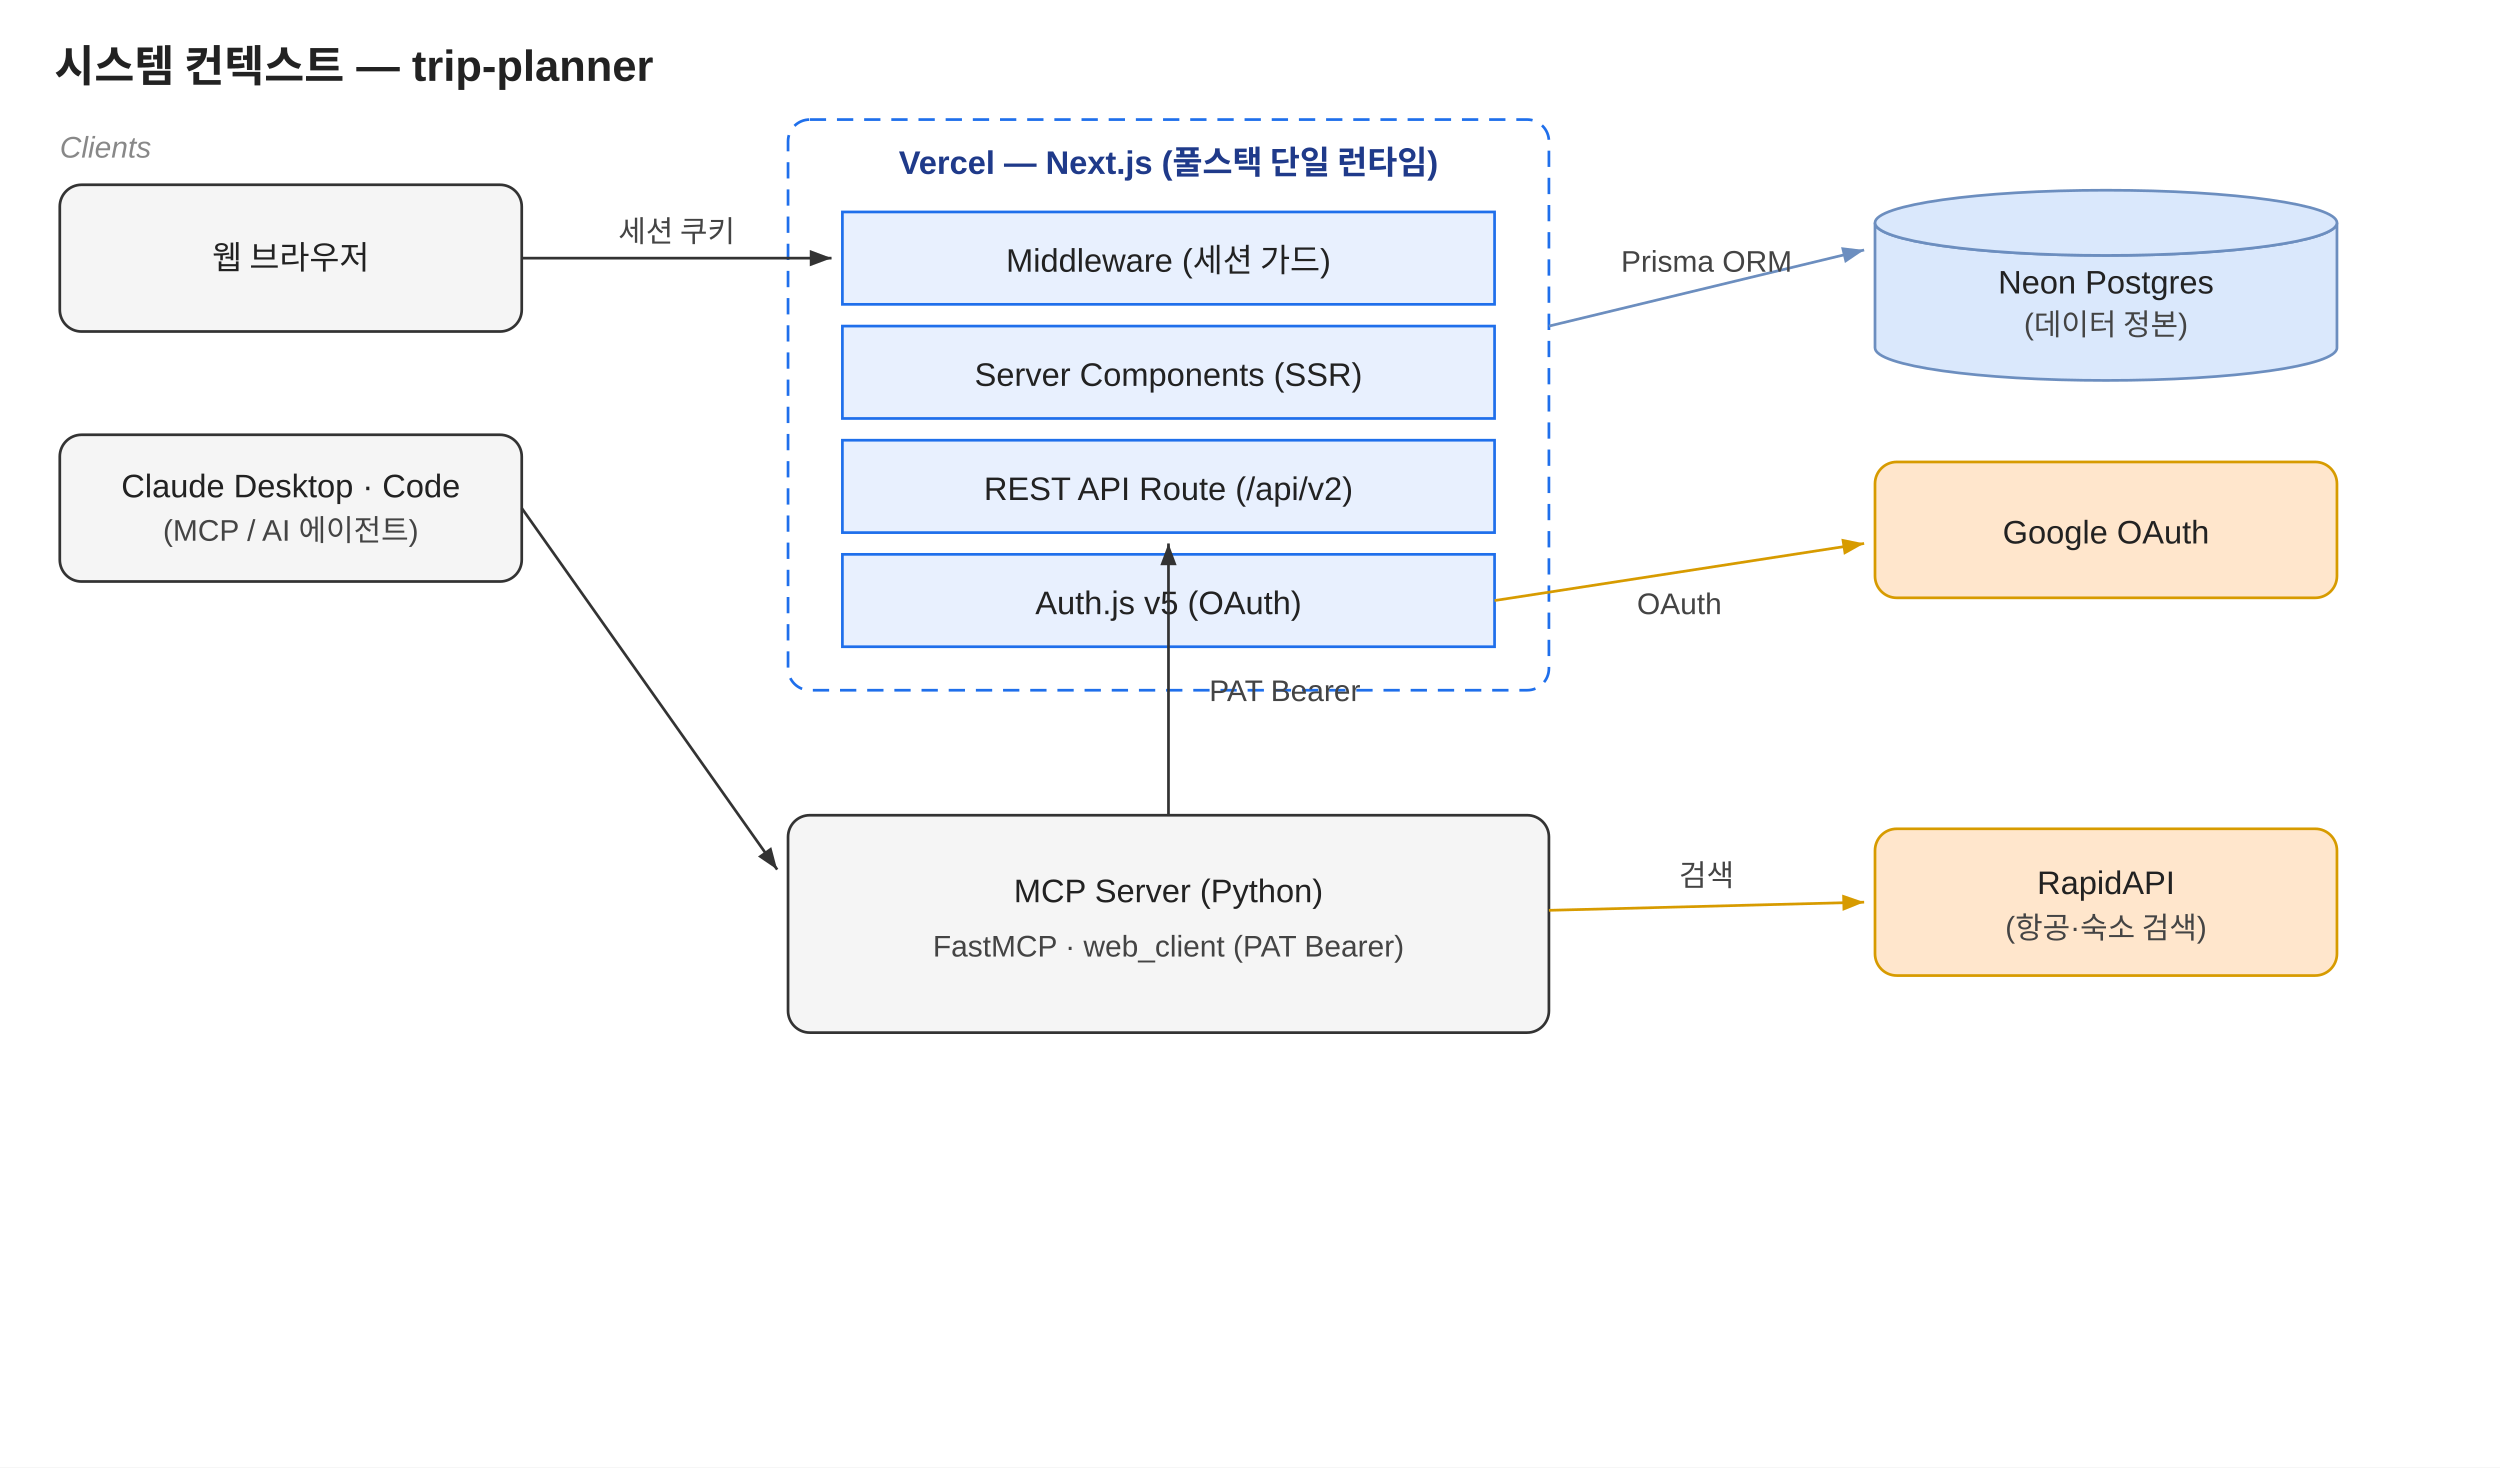
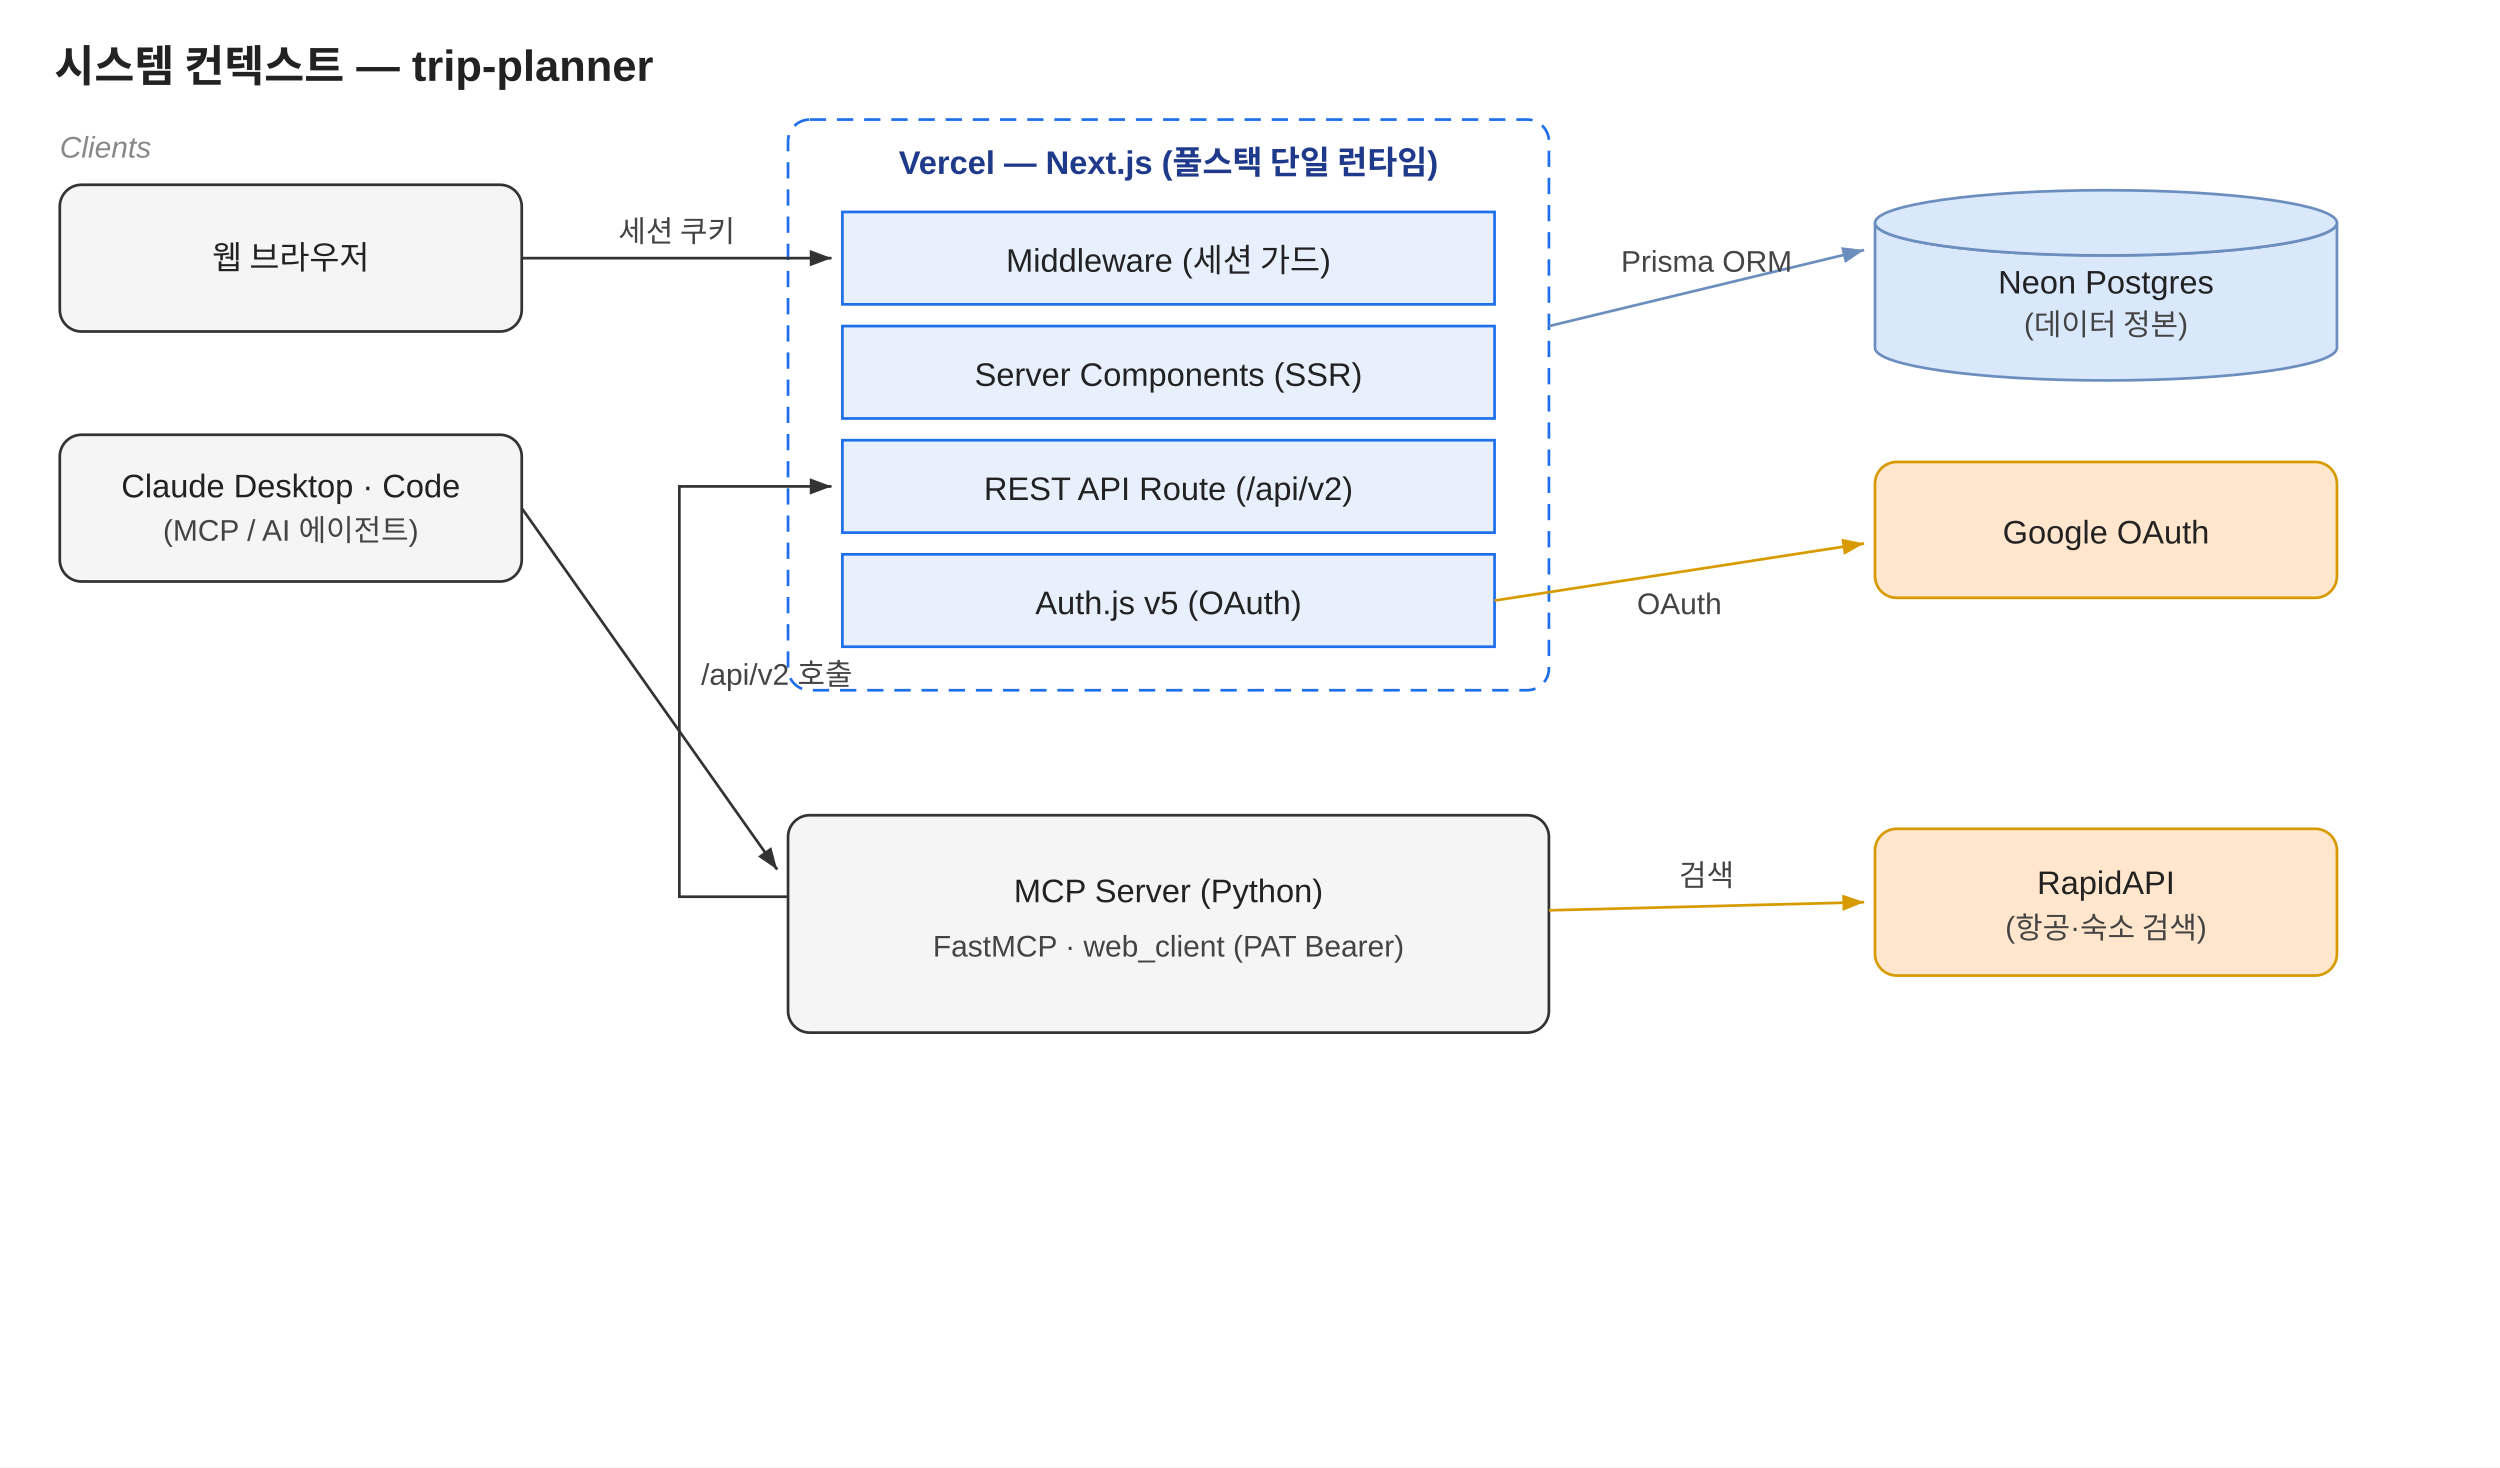
- <svg xmlns="http://www.w3.org/2000/svg" width="920" height="540" viewBox="0 0 920 540" content="&lt;mxfile host=&quot;app.diagrams.net&quot;&gt;&lt;diagram name=&quot;system-context&quot; id=&quot;sysctx&quot;&gt;&lt;mxGraphModel dx=&quot;920&quot; dy=&quot;540&quot; grid=&quot;0&quot; gridSize=&quot;10&quot; guides=&quot;1&quot; tooltips=&quot;1&quot; connect=&quot;1&quot; arrows=&quot;1&quot; fold=&quot;1&quot; page=&quot;1&quot; pageScale=&quot;1&quot; pageWidth=&quot;920&quot; pageHeight=&quot;540&quot; math=&quot;0&quot; shadow=&quot;0&quot;&gt;&lt;root&gt;&lt;mxCell id=&quot;0&quot;/&gt;&lt;mxCell id=&quot;1&quot; parent=&quot;0&quot;/&gt;&lt;mxCell id=&quot;tt&quot; value=&quot;시스템 컨텍스트 — trip-planner&quot; style=&quot;text;html=1;fontSize=16;fontStyle=1;align=left&quot; vertex=&quot;1&quot; parent=&quot;1&quot;&gt;&lt;mxGeometry x=&quot;20&quot; y=&quot;12&quot; width=&quot;400&quot; height=&quot;24&quot; as=&quot;geometry&quot;/&gt;&lt;/mxCell&gt;&lt;mxCell id=&quot;cl&quot; value=&quot;Clients&quot; style=&quot;text;html=1;fontStyle=2;fontColor=#666;align=left&quot; vertex=&quot;1&quot; parent=&quot;1&quot;&gt;&lt;mxGeometry x=&quot;22&quot; y=&quot;44&quot; width=&quot;120&quot; height=&quot;20&quot; as=&quot;geometry&quot;/&gt;&lt;/mxCell&gt;&lt;mxCell id=&quot;web&quot; value=&quot;웹 브라우저&quot; style=&quot;rounded=1;whiteSpace=wrap;html=1;fillColor=#f5f5f5;strokeColor=#333333&quot; vertex=&quot;1&quot; parent=&quot;1&quot;&gt;&lt;mxGeometry x=&quot;22&quot; y=&quot;68&quot; width=&quot;170&quot; height=&quot;54&quot; as=&quot;geometry&quot;/&gt;&lt;/mxCell&gt;&lt;mxCell id=&quot;mcpcli&quot; value=&quot;Claude Desktop · Code&#10;(MCP / AI 에이전트)&quot; style=&quot;rounded=1;whiteSpace=wrap;html=1;fillColor=#f5f5f5;strokeColor=#333333&quot; vertex=&quot;1&quot; parent=&quot;1&quot;&gt;&lt;mxGeometry x=&quot;22&quot; y=&quot;160&quot; width=&quot;170&quot; height=&quot;54&quot; as=&quot;geometry&quot;/&gt;&lt;/mxCell&gt;&lt;mxCell id=&quot;vc&quot; value=&quot;Vercel — Next.js (풀스택 단일 런타임)&quot; style=&quot;rounded=1;whiteSpace=wrap;html=1;dashed=1;fillColor=none;strokeColor=#1f6feb;verticalAlign=top;fontStyle=1;align=center&quot; vertex=&quot;1&quot; parent=&quot;1&quot;&gt;&lt;mxGeometry x=&quot;290&quot; y=&quot;44&quot; width=&quot;280&quot; height=&quot;210&quot; as=&quot;geometry&quot;/&gt;&lt;/mxCell&gt;&lt;mxCell id=&quot;mw&quot; value=&quot;Middleware (세션 가드)&quot; style=&quot;rounded=0;whiteSpace=wrap;html=1;fillColor=#e8f0fe;strokeColor=#1f6feb&quot; vertex=&quot;1&quot; parent=&quot;1&quot;&gt;&lt;mxGeometry x=&quot;310&quot; y=&quot;78&quot; width=&quot;240&quot; height=&quot;34&quot; as=&quot;geometry&quot;/&gt;&lt;/mxCell&gt;&lt;mxCell id=&quot;rsc&quot; value=&quot;Server Components (SSR)&quot; style=&quot;rounded=0;whiteSpace=wrap;html=1;fillColor=#e8f0fe;strokeColor=#1f6feb&quot; vertex=&quot;1&quot; parent=&quot;1&quot;&gt;&lt;mxGeometry x=&quot;310&quot; y=&quot;120&quot; width=&quot;240&quot; height=&quot;34&quot; as=&quot;geometry&quot;/&gt;&lt;/mxCell&gt;&lt;mxCell id=&quot;api&quot; value=&quot;REST API Route (/api/v2)&quot; style=&quot;rounded=0;whiteSpace=wrap;html=1;fillColor=#e8f0fe;strokeColor=#1f6feb&quot; vertex=&quot;1&quot; parent=&quot;1&quot;&gt;&lt;mxGeometry x=&quot;310&quot; y=&quot;162&quot; width=&quot;240&quot; height=&quot;34&quot; as=&quot;geometry&quot;/&gt;&lt;/mxCell&gt;&lt;mxCell id=&quot;auth&quot; value=&quot;Auth.js v5 (OAuth)&quot; style=&quot;rounded=0;whiteSpace=wrap;html=1;fillColor=#e8f0fe;strokeColor=#1f6feb&quot; vertex=&quot;1&quot; parent=&quot;1&quot;&gt;&lt;mxGeometry x=&quot;310&quot; y=&quot;204&quot; width=&quot;240&quot; height=&quot;34&quot; as=&quot;geometry&quot;/&gt;&lt;/mxCell&gt;&lt;mxCell id=&quot;mcp&quot; value=&quot;MCP Server (Python)&#10;FastMCP · web_client (PAT Bearer)&quot; style=&quot;rounded=1;whiteSpace=wrap;html=1;fillColor=#f5f5f5;strokeColor=#333333&quot; vertex=&quot;1&quot; parent=&quot;1&quot;&gt;&lt;mxGeometry x=&quot;290&quot; y=&quot;300&quot; width=&quot;280&quot; height=&quot;80&quot; as=&quot;geometry&quot;/&gt;&lt;/mxCell&gt;&lt;mxCell id=&quot;db&quot; value=&quot;Neon Postgres&#10;(데이터 정본)&quot; style=&quot;shape=cylinder3;whiteSpace=wrap;html=1;fillColor=#dae8fc;strokeColor=#6c8ebf&quot; vertex=&quot;1&quot; parent=&quot;1&quot;&gt;&lt;mxGeometry x=&quot;690&quot; y=&quot;70&quot; width=&quot;170&quot; height=&quot;70&quot; as=&quot;geometry&quot;/&gt;&lt;/mxCell&gt;&lt;mxCell id=&quot;goog&quot; value=&quot;Google OAuth&quot; style=&quot;rounded=1;whiteSpace=wrap;html=1;fillColor=#ffe6cc;strokeColor=#d79b00&quot; vertex=&quot;1&quot; parent=&quot;1&quot;&gt;&lt;mxGeometry x=&quot;690&quot; y=&quot;170&quot; width=&quot;170&quot; height=&quot;50&quot; as=&quot;geometry&quot;/&gt;&lt;/mxCell&gt;&lt;mxCell id=&quot;rapid&quot; value=&quot;RapidAPI&#10;(항공·숙소 검색)&quot; style=&quot;rounded=1;whiteSpace=wrap;html=1;fillColor=#ffe6cc;strokeColor=#d79b00&quot; vertex=&quot;1&quot; parent=&quot;1&quot;&gt;&lt;mxGeometry x=&quot;690&quot; y=&quot;305&quot; width=&quot;170&quot; height=&quot;54&quot; as=&quot;geometry&quot;/&gt;&lt;/mxCell&gt;&lt;mxCell id=&quot;e1&quot; value=&quot;세션 쿠키&quot; style=&quot;endArrow=block;html=1;strokeColor=#333333&quot; edge=&quot;1&quot; parent=&quot;1&quot; source=&quot;web&quot; target=&quot;mw&quot;&gt;&lt;mxGeometry relative=&quot;1&quot; as=&quot;geometry&quot;/&gt;&lt;/mxCell&gt;&lt;mxCell id=&quot;e2&quot; value=&quot;&quot; style=&quot;endArrow=block;html=1;strokeColor=#333333&quot; edge=&quot;1&quot; parent=&quot;1&quot; source=&quot;mcpcli&quot; target=&quot;mcp&quot;&gt;&lt;mxGeometry relative=&quot;1&quot; as=&quot;geometry&quot;/&gt;&lt;/mxCell&gt;&lt;mxCell id=&quot;e3&quot; value=&quot;PAT Bearer&quot; style=&quot;endArrow=block;html=1;strokeColor=#333333&quot; edge=&quot;1&quot; parent=&quot;1&quot; source=&quot;mcp&quot; target=&quot;api&quot;&gt;&lt;mxGeometry relative=&quot;1&quot; as=&quot;geometry&quot;/&gt;&lt;/mxCell&gt;&lt;mxCell id=&quot;e4&quot; value=&quot;검색&quot; style=&quot;endArrow=block;html=1;strokeColor=#d79b00&quot; edge=&quot;1&quot; parent=&quot;1&quot; source=&quot;mcp&quot; target=&quot;rapid&quot;&gt;&lt;mxGeometry relative=&quot;1&quot; as=&quot;geometry&quot;/&gt;&lt;/mxCell&gt;&lt;mxCell id=&quot;e5&quot; value=&quot;Prisma ORM&quot; style=&quot;endArrow=block;html=1;strokeColor=#6c8ebf&quot; edge=&quot;1&quot; parent=&quot;1&quot; source=&quot;vc&quot; target=&quot;db&quot;&gt;&lt;mxGeometry relative=&quot;1&quot; as=&quot;geometry&quot;/&gt;&lt;/mxCell&gt;&lt;mxCell id=&quot;e6&quot; value=&quot;OAuth&quot; style=&quot;endArrow=block;html=1;strokeColor=#d79b00&quot; edge=&quot;1&quot; parent=&quot;1&quot; source=&quot;auth&quot; target=&quot;goog&quot;&gt;&lt;mxGeometry relative=&quot;1&quot; as=&quot;geometry&quot;/&gt;&lt;/mxCell&gt;&lt;/root&gt;&lt;/mxGraphModel&gt;&lt;/diagram&gt;&lt;/mxfile&gt;">
+ <svg xmlns="http://www.w3.org/2000/svg" width="920" height="540" viewBox="0 0 920 540" content="&lt;mxfile host=&quot;app.diagrams.net&quot;&gt;&lt;diagram name=&quot;system-context&quot; id=&quot;sysctx&quot;&gt;&lt;mxGraphModel dx=&quot;920&quot; dy=&quot;540&quot; grid=&quot;0&quot; gridSize=&quot;10&quot; guides=&quot;1&quot; tooltips=&quot;1&quot; connect=&quot;1&quot; arrows=&quot;1&quot; fold=&quot;1&quot; page=&quot;1&quot; pageScale=&quot;1&quot; pageWidth=&quot;920&quot; pageHeight=&quot;540&quot; math=&quot;0&quot; shadow=&quot;0&quot;&gt;&lt;root&gt;&lt;mxCell id=&quot;0&quot;/&gt;&lt;mxCell id=&quot;1&quot; parent=&quot;0&quot;/&gt;&lt;mxCell id=&quot;tt&quot; value=&quot;시스템 컨텍스트 — trip-planner&quot; style=&quot;text;html=1;fontSize=16;fontStyle=1;align=left&quot; vertex=&quot;1&quot; parent=&quot;1&quot;&gt;&lt;mxGeometry x=&quot;20&quot; y=&quot;12&quot; width=&quot;400&quot; height=&quot;24&quot; as=&quot;geometry&quot;/&gt;&lt;/mxCell&gt;&lt;mxCell id=&quot;cl&quot; value=&quot;Clients&quot; style=&quot;text;html=1;fontStyle=2;fontColor=#666;align=left&quot; vertex=&quot;1&quot; parent=&quot;1&quot;&gt;&lt;mxGeometry x=&quot;22&quot; y=&quot;44&quot; width=&quot;120&quot; height=&quot;20&quot; as=&quot;geometry&quot;/&gt;&lt;/mxCell&gt;&lt;mxCell id=&quot;web&quot; value=&quot;웹 브라우저&quot; style=&quot;rounded=1;whiteSpace=wrap;html=1;fillColor=#f5f5f5;strokeColor=#333333&quot; vertex=&quot;1&quot; parent=&quot;1&quot;&gt;&lt;mxGeometry x=&quot;22&quot; y=&quot;68&quot; width=&quot;170&quot; height=&quot;54&quot; as=&quot;geometry&quot;/&gt;&lt;/mxCell&gt;&lt;mxCell id=&quot;mcpcli&quot; value=&quot;Claude Desktop · Code&#10;(MCP / AI 에이전트)&quot; style=&quot;rounded=1;whiteSpace=wrap;html=1;fillColor=#f5f5f5;strokeColor=#333333&quot; vertex=&quot;1&quot; parent=&quot;1&quot;&gt;&lt;mxGeometry x=&quot;22&quot; y=&quot;160&quot; width=&quot;170&quot; height=&quot;54&quot; as=&quot;geometry&quot;/&gt;&lt;/mxCell&gt;&lt;mxCell id=&quot;vc&quot; value=&quot;Vercel — Next.js (풀스택 단일 런타임)&quot; style=&quot;rounded=1;whiteSpace=wrap;html=1;dashed=1;fillColor=none;strokeColor=#1f6feb;verticalAlign=top;fontStyle=1;align=center&quot; vertex=&quot;1&quot; parent=&quot;1&quot;&gt;&lt;mxGeometry x=&quot;290&quot; y=&quot;44&quot; width=&quot;280&quot; height=&quot;210&quot; as=&quot;geometry&quot;/&gt;&lt;/mxCell&gt;&lt;mxCell id=&quot;mw&quot; value=&quot;Middleware (세션 가드)&quot; style=&quot;rounded=0;whiteSpace=wrap;html=1;fillColor=#e8f0fe;strokeColor=#1f6feb&quot; vertex=&quot;1&quot; parent=&quot;1&quot;&gt;&lt;mxGeometry x=&quot;310&quot; y=&quot;78&quot; width=&quot;240&quot; height=&quot;34&quot; as=&quot;geometry&quot;/&gt;&lt;/mxCell&gt;&lt;mxCell id=&quot;rsc&quot; value=&quot;Server Components (SSR)&quot; style=&quot;rounded=0;whiteSpace=wrap;html=1;fillColor=#e8f0fe;strokeColor=#1f6feb&quot; vertex=&quot;1&quot; parent=&quot;1&quot;&gt;&lt;mxGeometry x=&quot;310&quot; y=&quot;120&quot; width=&quot;240&quot; height=&quot;34&quot; as=&quot;geometry&quot;/&gt;&lt;/mxCell&gt;&lt;mxCell id=&quot;api&quot; value=&quot;REST API Route (/api/v2)&quot; style=&quot;rounded=0;whiteSpace=wrap;html=1;fillColor=#e8f0fe;strokeColor=#1f6feb&quot; vertex=&quot;1&quot; parent=&quot;1&quot;&gt;&lt;mxGeometry x=&quot;310&quot; y=&quot;162&quot; width=&quot;240&quot; height=&quot;34&quot; as=&quot;geometry&quot;/&gt;&lt;/mxCell&gt;&lt;mxCell id=&quot;auth&quot; value=&quot;Auth.js v5 (OAuth)&quot; style=&quot;rounded=0;whiteSpace=wrap;html=1;fillColor=#e8f0fe;strokeColor=#1f6feb&quot; vertex=&quot;1&quot; parent=&quot;1&quot;&gt;&lt;mxGeometry x=&quot;310&quot; y=&quot;204&quot; width=&quot;240&quot; height=&quot;34&quot; as=&quot;geometry&quot;/&gt;&lt;/mxCell&gt;&lt;mxCell id=&quot;mcp&quot; value=&quot;MCP Server (Python)&#10;FastMCP · web_client (PAT Bearer)&quot; style=&quot;rounded=1;whiteSpace=wrap;html=1;fillColor=#f5f5f5;strokeColor=#333333&quot; vertex=&quot;1&quot; parent=&quot;1&quot;&gt;&lt;mxGeometry x=&quot;290&quot; y=&quot;300&quot; width=&quot;280&quot; height=&quot;80&quot; as=&quot;geometry&quot;/&gt;&lt;/mxCell&gt;&lt;mxCell id=&quot;db&quot; value=&quot;Neon Postgres&#10;(데이터 정본)&quot; style=&quot;shape=cylinder3;whiteSpace=wrap;html=1;fillColor=#dae8fc;strokeColor=#6c8ebf&quot; vertex=&quot;1&quot; parent=&quot;1&quot;&gt;&lt;mxGeometry x=&quot;690&quot; y=&quot;70&quot; width=&quot;170&quot; height=&quot;70&quot; as=&quot;geometry&quot;/&gt;&lt;/mxCell&gt;&lt;mxCell id=&quot;goog&quot; value=&quot;Google OAuth&quot; style=&quot;rounded=1;whiteSpace=wrap;html=1;fillColor=#ffe6cc;strokeColor=#d79b00&quot; vertex=&quot;1&quot; parent=&quot;1&quot;&gt;&lt;mxGeometry x=&quot;690&quot; y=&quot;170&quot; width=&quot;170&quot; height=&quot;50&quot; as=&quot;geometry&quot;/&gt;&lt;/mxCell&gt;&lt;mxCell id=&quot;rapid&quot; value=&quot;RapidAPI&#10;(항공·숙소 검색)&quot; style=&quot;rounded=1;whiteSpace=wrap;html=1;fillColor=#ffe6cc;strokeColor=#d79b00&quot; vertex=&quot;1&quot; parent=&quot;1&quot;&gt;&lt;mxGeometry x=&quot;690&quot; y=&quot;305&quot; width=&quot;170&quot; height=&quot;54&quot; as=&quot;geometry&quot;/&gt;&lt;/mxCell&gt;&lt;mxCell id=&quot;e1&quot; value=&quot;세션 쿠키&quot; style=&quot;endArrow=block;html=1;strokeColor=#333333&quot; edge=&quot;1&quot; parent=&quot;1&quot; source=&quot;web&quot; target=&quot;mw&quot;&gt;&lt;mxGeometry relative=&quot;1&quot; as=&quot;geometry&quot;/&gt;&lt;/mxCell&gt;&lt;mxCell id=&quot;e2&quot; value=&quot;&quot; style=&quot;endArrow=block;html=1;strokeColor=#333333&quot; edge=&quot;1&quot; parent=&quot;1&quot; source=&quot;mcpcli&quot; target=&quot;mcp&quot;&gt;&lt;mxGeometry relative=&quot;1&quot; as=&quot;geometry&quot;/&gt;&lt;/mxCell&gt;&lt;mxCell id=&quot;e3&quot; value=&quot;/api/v2 호출&quot; style=&quot;endArrow=block;html=1;strokeColor=#333333;exitX=0;exitY=0.5;entryX=0;entryY=0.5&quot; edge=&quot;1&quot; parent=&quot;1&quot; source=&quot;mcp&quot; target=&quot;api&quot;&gt;&lt;mxGeometry relative=&quot;1&quot; as=&quot;geometry&quot;/&gt;&lt;/mxCell&gt;&lt;mxCell id=&quot;e4&quot; value=&quot;검색&quot; style=&quot;endArrow=block;html=1;strokeColor=#d79b00&quot; edge=&quot;1&quot; parent=&quot;1&quot; source=&quot;mcp&quot; target=&quot;rapid&quot;&gt;&lt;mxGeometry relative=&quot;1&quot; as=&quot;geometry&quot;/&gt;&lt;/mxCell&gt;&lt;mxCell id=&quot;e5&quot; value=&quot;Prisma ORM&quot; style=&quot;endArrow=block;html=1;strokeColor=#6c8ebf&quot; edge=&quot;1&quot; parent=&quot;1&quot; source=&quot;vc&quot; target=&quot;db&quot;&gt;&lt;mxGeometry relative=&quot;1&quot; as=&quot;geometry&quot;/&gt;&lt;/mxCell&gt;&lt;mxCell id=&quot;e6&quot; value=&quot;OAuth&quot; style=&quot;endArrow=block;html=1;strokeColor=#d79b00&quot; edge=&quot;1&quot; parent=&quot;1&quot; source=&quot;auth&quot; target=&quot;goog&quot;&gt;&lt;mxGeometry relative=&quot;1&quot; as=&quot;geometry&quot;/&gt;&lt;/mxCell&gt;&lt;/root&gt;&lt;/mxGraphModel&gt;&lt;/diagram&gt;&lt;/mxfile&gt;">
  <defs>
    <marker id="arrow" markerWidth="10" markerHeight="10" refX="8" refY="3" orient="auto" markerUnits="strokeWidth">
      <path d="M0,0 L8,3 L0,6 z" fill="#333333" />
    </marker>
    <marker id="arrowO" markerWidth="10" markerHeight="10" refX="8" refY="3" orient="auto" markerUnits="strokeWidth">
      <path d="M0,0 L8,3 L0,6 z" fill="#d79b00" />
    </marker>
    <marker id="arrowB" markerWidth="10" markerHeight="10" refX="8" refY="3" orient="auto" markerUnits="strokeWidth">
      <path d="M0,0 L8,3 L0,6 z" fill="#6c8ebf" />
    </marker>
  </defs>
  <style>
    text { font-family: 'Helvetica Neue', Arial, sans-serif; }
    .lbl { font-size: 11px; fill: #444; }
    .ttl { font-size: 16px; font-weight: 700; fill: #222; }
    .grp { font-size: 11px; font-style: italic; fill: #888; }
    .box { font-size: 12px; fill: #222; }
    .boxb { font-size: 12px; font-weight: 600; fill: #1f3a8a; }
  </style>
  <rect x="0" y="0" width="920" height="540" fill="#ffffff" />
  <text class="ttl" x="20" y="30">시스템 컨텍스트 — trip-planner</text>
  <text class="grp" x="22" y="58">Clients</text>
  <rect x="22" y="68" width="170" height="54" rx="8" fill="#f5f5f5" stroke="#333" />
  <text class="box" x="107" y="99" text-anchor="middle">웹 브라우저</text>
  <rect x="22" y="160" width="170" height="54" rx="8" fill="#f5f5f5" stroke="#333" />
  <text class="box" x="107" y="183" text-anchor="middle">Claude Desktop · Code</text>
  <text class="lbl" x="107" y="199" text-anchor="middle">(MCP / AI 에이전트)</text>
  <rect x="290" y="44" width="280" height="210" rx="8" fill="none" stroke="#1f6feb" stroke-dasharray="6 4" />
  <text class="boxb" x="430" y="64" text-anchor="middle">Vercel — Next.js (풀스택 단일 런타임)</text>
  <rect x="310" y="78" width="240" height="34" fill="#e8f0fe" stroke="#1f6feb" />
  <text class="box" x="430" y="100" text-anchor="middle">Middleware (세션 가드)</text>
  <rect x="310" y="120" width="240" height="34" fill="#e8f0fe" stroke="#1f6feb" />
  <text class="box" x="430" y="142" text-anchor="middle">Server Components (SSR)</text>
  <rect x="310" y="162" width="240" height="34" fill="#e8f0fe" stroke="#1f6feb" />
  <text class="box" x="430" y="184" text-anchor="middle">REST API Route (/api/v2)</text>
  <rect x="310" y="204" width="240" height="34" fill="#e8f0fe" stroke="#1f6feb" />
  <text class="box" x="430" y="226" text-anchor="middle">Auth.js v5 (OAuth)</text>
  <rect x="290" y="300" width="280" height="80" rx="8" fill="#f5f5f5" stroke="#333" />
  <text class="box" x="430" y="332" text-anchor="middle">MCP Server (Python)</text>
  <text class="lbl" x="430" y="352" text-anchor="middle">FastMCP · web_client (PAT Bearer)</text>
  <path d="M690,82 a85,12 0 0 0 170,0 v46 a85,12 0 0 1 -170,0 z" fill="#dae8fc" stroke="#6c8ebf" />
  <ellipse cx="775" cy="82" rx="85" ry="12" fill="#dae8fc" stroke="#6c8ebf" />
  <text class="box" x="775" y="108" text-anchor="middle">Neon Postgres</text>
  <text class="lbl" x="775" y="123" text-anchor="middle">(데이터 정본)</text>
  <rect x="690" y="170" width="170" height="50" rx="8" fill="#ffe6cc" stroke="#d79b00" />
  <text class="box" x="775" y="200" text-anchor="middle">Google OAuth</text>
  <rect x="690" y="305" width="170" height="54" rx="8" fill="#ffe6cc" stroke="#d79b00" />
  <text class="box" x="775" y="329" text-anchor="middle">RapidAPI</text>
  <text class="lbl" x="775" y="345" text-anchor="middle">(항공·숙소 검색)</text>
  <line x1="192" y1="95" x2="306" y2="95" stroke="#333" marker-end="url(#arrow)" />
  <text class="lbl" x="249" y="89" text-anchor="middle">세션 쿠키</text>
  <line x1="192" y1="187" x2="286" y2="320" stroke="#333" marker-end="url(#arrow)" />
-   <line x1="430" y1="300" x2="430" y2="200" stroke="#333" marker-end="url(#arrow)" />
-   <text class="lbl" x="445" y="258" text-anchor="start">PAT Bearer</text>
+   <path d="M290,330 L250,330 L250,179 L306,179" fill="none" stroke="#333" marker-end="url(#arrow)" />
+   <text class="lbl" x="258" y="252" text-anchor="start">/api/v2 호출</text>
  <line x1="570" y1="335" x2="686" y2="332" stroke="#d79b00" marker-end="url(#arrowO)" />
  <text class="lbl" x="628" y="326" text-anchor="middle">검색</text>
  <line x1="570" y1="120" x2="686" y2="92" stroke="#6c8ebf" marker-end="url(#arrowB)" />
  <text class="lbl" x="628" y="100" text-anchor="middle">Prisma ORM</text>
  <line x1="550" y1="221" x2="686" y2="200" stroke="#d79b00" marker-end="url(#arrowO)" />
  <text class="lbl" x="618" y="226" text-anchor="middle">OAuth</text>
</svg>
